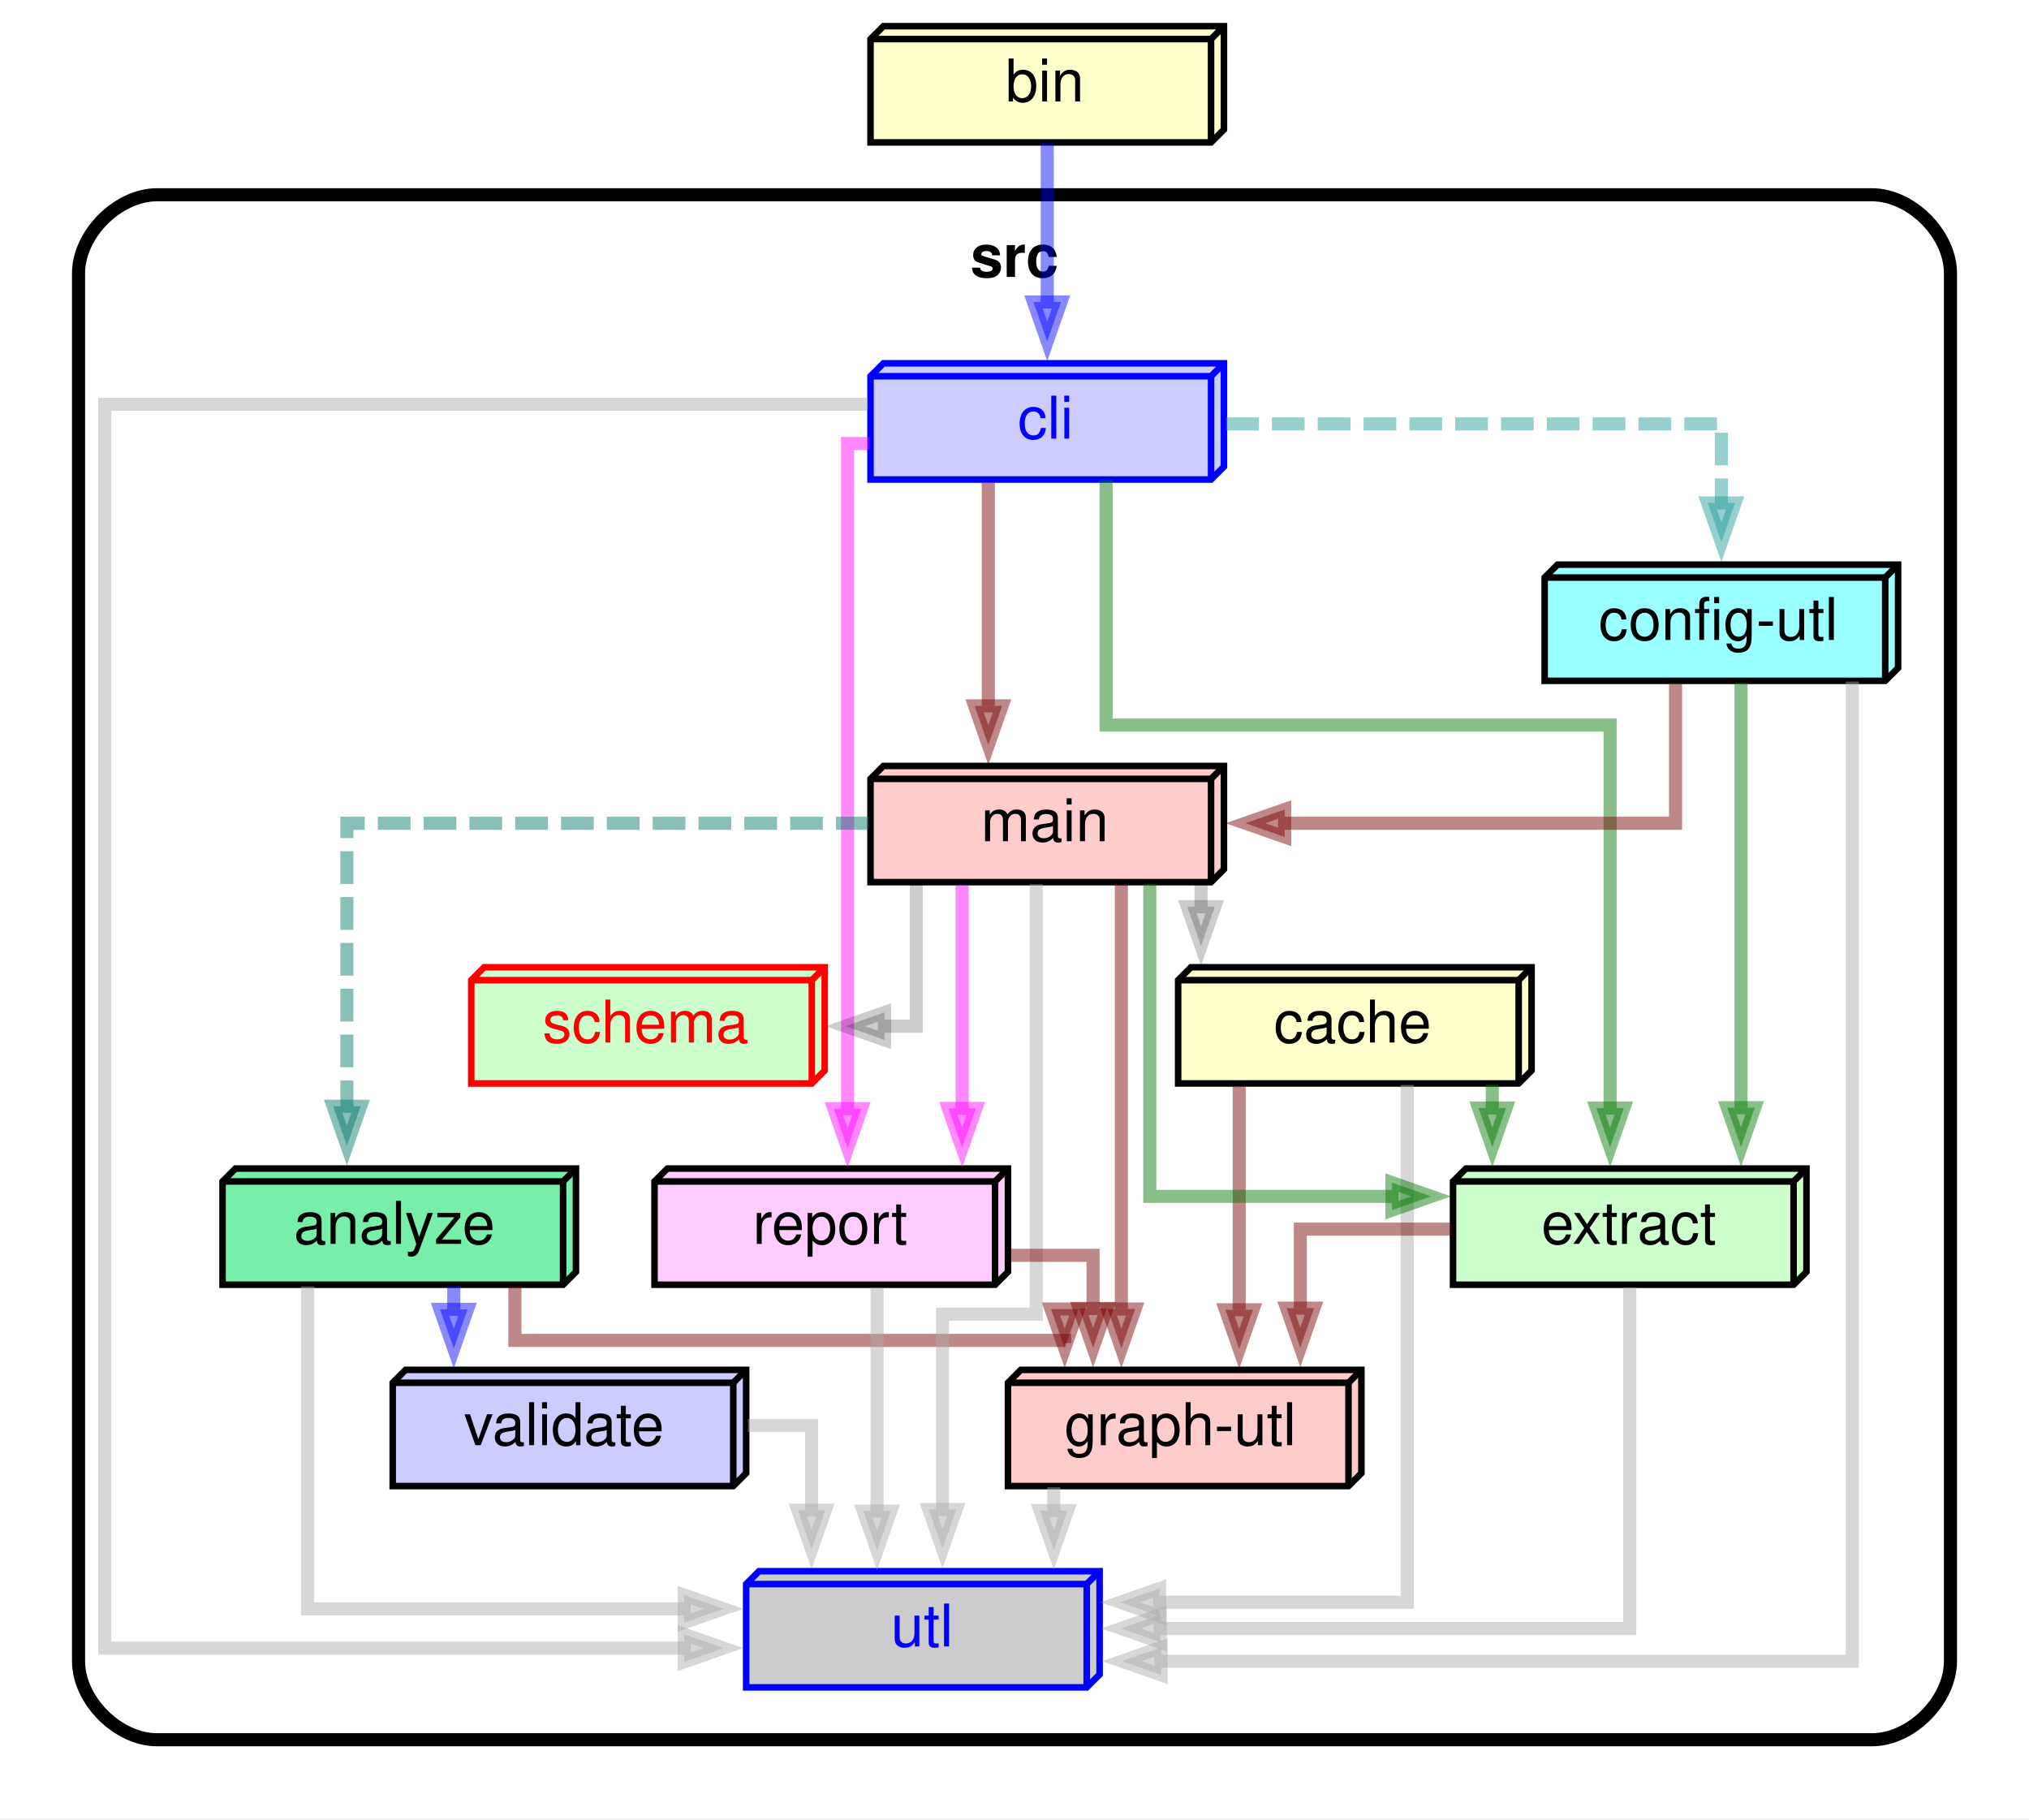
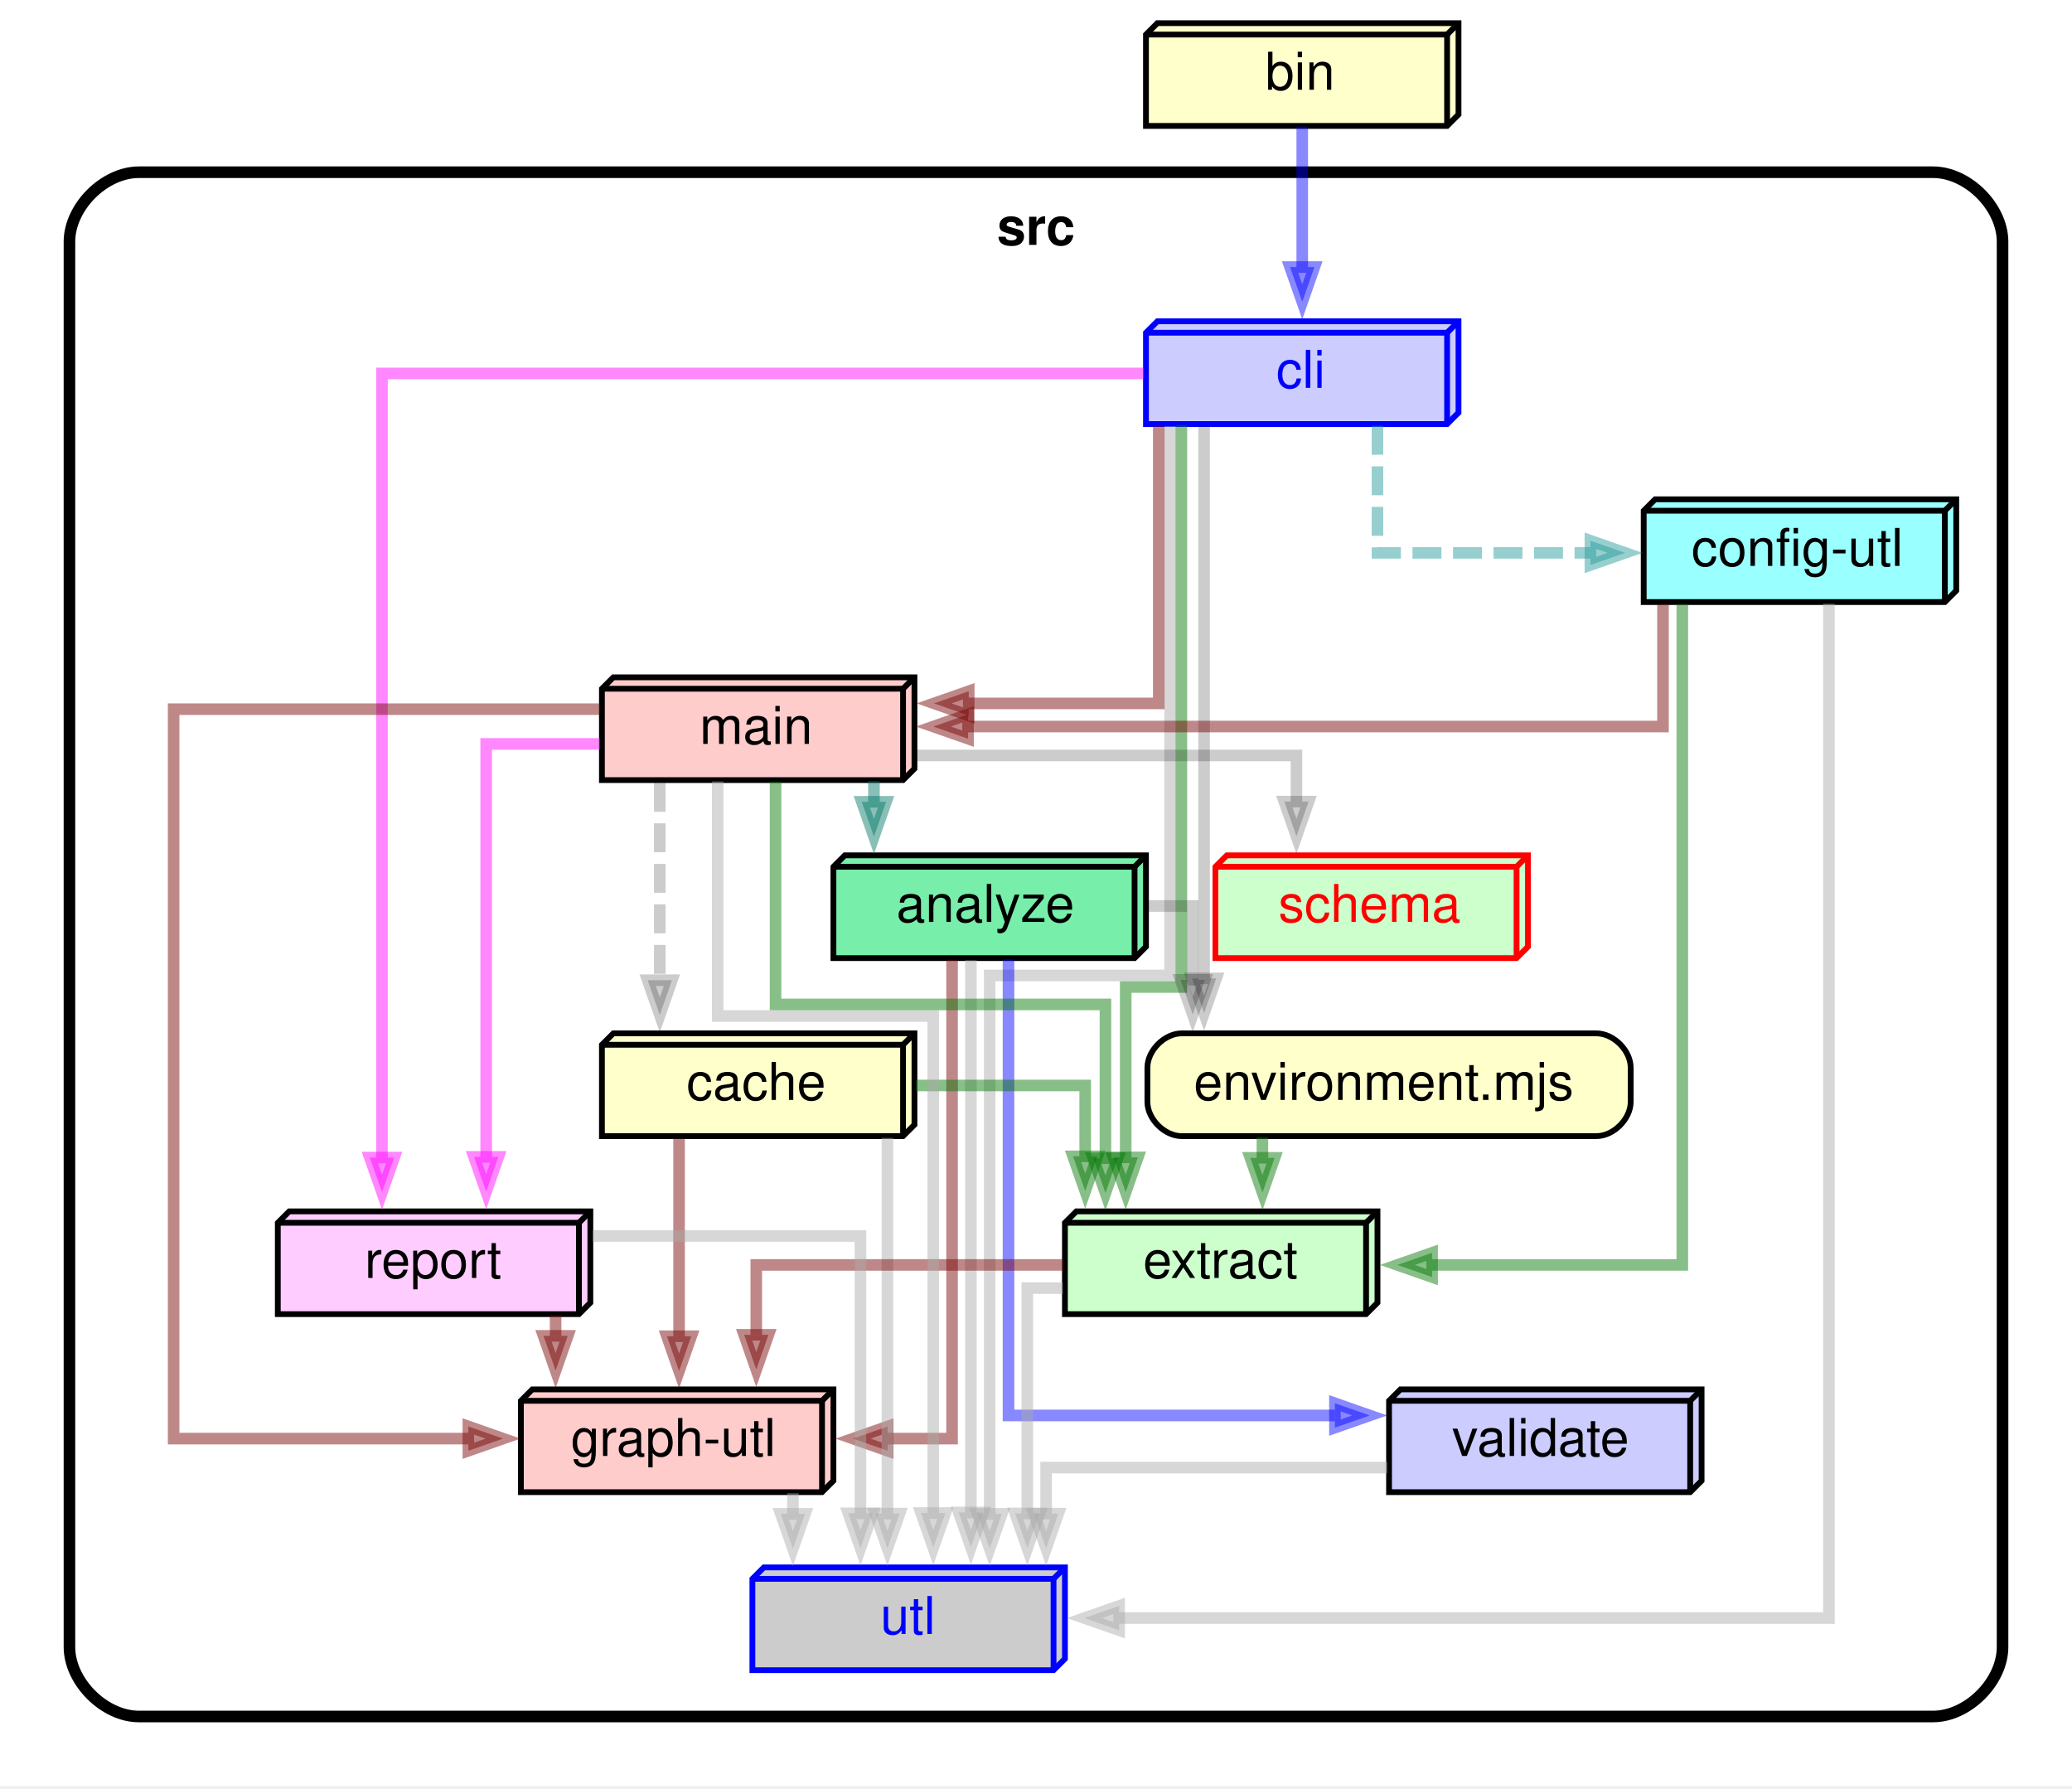
- <svg xmlns="http://www.w3.org/2000/svg" xmlns:xlink="http://www.w3.org/1999/xlink" width="310pt" height="278pt" viewBox="0.00 0.00 310.00 278.00">
-   <g id="graph0" class="graph" transform="scale(1 1) rotate(0) translate(4 273.75)">
-     <polygon fill="white" stroke="none" points="-4,4 -4,-273.75 306,-273.75 306,4 -4,4" />
+ <svg xmlns="http://www.w3.org/2000/svg" xmlns:xlink="http://www.w3.org/1999/xlink" width="358pt" height="309pt" viewBox="0.00 0.00 358.00 309.00">
+   <g id="graph0" class="graph" transform="scale(1 1) rotate(0) translate(4 304.5)">
+     <polygon fill="white" stroke="none" points="-4,4 -4,-304.5 354,-304.5 354,4 -4,4" />
    <g id="clust1" class="cluster">
-       <path fill="#ffffff" stroke="black" stroke-width="2" d="M20,-8C20,-8 282,-8 282,-8 288,-8 294,-14 294,-20 294,-20 294,-232 294,-232 294,-238 288,-244 282,-244 282,-244 20,-244 20,-244 14,-244 8,-238 8,-232 8,-232 8,-20 8,-20 8,-14 14,-8 20,-8" />
-       <text xml:space="preserve" text-anchor="middle" x="151" y="-231.45" font-family="Helvetica,sans-Serif" font-weight="bold" font-size="9.00">src</text>
+       <path fill="#ffffff" stroke="black" stroke-width="2" d="M20,-8C20,-8 330,-8 330,-8 336,-8 342,-14 342,-20 342,-20 342,-262.75 342,-262.75 342,-268.75 336,-274.75 330,-274.75 330,-274.75 20,-274.75 20,-274.75 14,-274.75 8,-268.75 8,-262.75 8,-262.75 8,-20 8,-20 8,-14 14,-8 20,-8" />
+       <text xml:space="preserve" text-anchor="middle" x="175" y="-262.2" font-family="Helvetica,sans-Serif" font-weight="bold" font-size="9.00">src</text>
    </g>
    <g id="node1" class="node">
      <g id="a_node1">
        <a xlink:href="https://github.com/sverweij/dependency-cruiser/blob/main/bin/" xlink:title="bin">
-           <polygon fill="#ffffcc" stroke="black" points="183,-269.75 130.97,-269.75 129,-267.78 129,-252 181.03,-252 183,-253.97 183,-269.75" />
-           <polyline fill="none" stroke="black" points="181.03,-267.78 129,-267.78" />
-           <polyline fill="none" stroke="black" points="181.03,-267.78 181.03,-252" />
-           <polyline fill="none" stroke="black" points="181.03,-267.78 183,-269.75" />
-           <text xml:space="preserve" text-anchor="start" x="149.62" y="-258.25" font-family="Helvetica,sans-Serif" font-size="9.00">bin</text>
+           <polygon fill="#ffffcc" stroke="black" points="248,-300.5 195.97,-300.5 194,-298.53 194,-282.75 246.03,-282.75 248,-284.72 248,-300.5" />
+           <polyline fill="none" stroke="black" points="246.03,-298.53 194,-298.53" />
+           <polyline fill="none" stroke="black" points="246.03,-298.53 246.03,-282.75" />
+           <polyline fill="none" stroke="black" points="246.03,-298.53 248,-300.5" />
+           <text xml:space="preserve" text-anchor="start" x="214.62" y="-289" font-family="Helvetica,sans-Serif" font-size="9.00">bin</text>
        </a>
      </g>
    </g>
    <g id="node2" class="node">
      <g id="a_node2">
        <a xlink:href="https://github.com/sverweij/dependency-cruiser/blob/main/src/cli" xlink:title="not-reachable-from-folder-index">
-           <polygon fill="#ccccff" stroke="blue" points="183,-218.25 130.97,-218.25 129,-216.28 129,-200.5 181.03,-200.5 183,-202.47 183,-218.25" />
-           <polyline fill="none" stroke="blue" points="181.03,-216.28 129,-216.28" />
-           <polyline fill="none" stroke="blue" points="181.03,-216.28 181.03,-200.5" />
-           <polyline fill="none" stroke="blue" points="181.03,-216.28 183,-218.25" />
-           <text xml:space="preserve" text-anchor="start" x="151.5" y="-206.75" font-family="Helvetica,sans-Serif" font-size="9.00" fill="blue">cli</text>
+           <polygon fill="#ccccff" stroke="blue" points="248,-249 195.97,-249 194,-247.03 194,-231.25 246.03,-231.25 248,-233.22 248,-249" />
+           <polyline fill="none" stroke="blue" points="246.03,-247.03 194,-247.03" />
+           <polyline fill="none" stroke="blue" points="246.03,-247.03 246.03,-231.25" />
+           <polyline fill="none" stroke="blue" points="246.03,-247.03 248,-249" />
+           <text xml:space="preserve" text-anchor="start" x="216.5" y="-237.5" font-family="Helvetica,sans-Serif" font-size="9.00" fill="blue">cli</text>
        </a>
      </g>
    </g>
    <g id="edge1" class="edge">
-       <path fill="none" stroke="#0000ff" stroke-width="2" stroke-opacity="0.467" d="M156,-251.9C156,-251.9 156,-227.62 156,-227.62" />
-       <polygon fill="#0000ff" fill-opacity="0.467" stroke="#0000ff" stroke-width="2" stroke-opacity="0.467" points="158.1,-227.62 156,-221.62 153.9,-227.62 158.1,-227.62" />
-     </g>
-     <g id="node5" class="node">
-       <g id="a_node5">
+       <path fill="none" stroke="#0000ff" stroke-width="2" stroke-opacity="0.467" d="M221,-282.65C221,-282.65 221,-258.37 221,-258.37" />
+       <polygon fill="#0000ff" fill-opacity="0.467" stroke="#0000ff" stroke-width="2" stroke-opacity="0.467" points="223.1,-258.37 221,-252.37 218.9,-258.37 223.1,-258.37" />
+     </g>
+     <g id="node4" class="node">
+       <g id="a_node4">
+         <a xlink:href="https://github.com/sverweij/dependency-cruiser/blob/main/src/environment.mjs" xlink:title="environment.mjs">
+           <path fill="#ffffcc" stroke="black" d="M271.83,-126C271.83,-126 200.17,-126 200.17,-126 197.21,-126 194.25,-123.04 194.25,-120.08 194.25,-120.08 194.25,-114.17 194.25,-114.17 194.25,-111.21 197.21,-108.25 200.17,-108.25 200.17,-108.25 271.83,-108.25 271.83,-108.25 274.79,-108.25 277.75,-111.21 277.75,-114.17 277.75,-114.17 277.75,-120.08 277.75,-120.08 277.75,-123.04 274.79,-126 271.83,-126" />
+           <text xml:space="preserve" text-anchor="start" x="202.25" y="-114.5" font-family="Helvetica,sans-Serif" font-size="9.00">environment.mjs</text>
+         </a>
+       </g>
+     </g>
+     <g id="edge12" class="edge">
+       <path fill="none" stroke="#000000" stroke-width="2" stroke-opacity="0.2" d="M204.04,-230.88C204.04,-230.88 204.04,-135.5 204.04,-135.5" />
+       <polygon fill="#000000" fill-opacity="0.2" stroke="#000000" stroke-width="2" stroke-opacity="0.2" points="206.14,-135.5 204.04,-129.5 201.94,-135.5 206.14,-135.5" />
+     </g>
+     <g id="node6" class="node">
+       <g id="a_node6">
        <a xlink:href="https://github.com/sverweij/dependency-cruiser/blob/main/src/utl" xlink:title="utl-module-not-shared-enough">
-           <polygon fill="#cccccc" stroke="blue" points="164,-33.75 111.97,-33.75 110,-31.78 110,-16 162.03,-16 164,-17.97 164,-33.75" />
-           <polyline fill="none" stroke="blue" points="162.03,-31.78 110,-31.78" />
-           <polyline fill="none" stroke="blue" points="162.03,-31.78 162.03,-16" />
-           <polyline fill="none" stroke="blue" points="162.03,-31.78 164,-33.75" />
-           <text xml:space="preserve" text-anchor="start" x="132.12" y="-22.25" font-family="Helvetica,sans-Serif" font-size="9.00" fill="blue">utl</text>
-         </a>
-       </g>
-     </g>
-     <g id="edge10" class="edge">
-       <path fill="none" stroke="#aaaaaa" stroke-width="2" stroke-opacity="0.467" d="M128.58,-212C86.8,-212 12,-212 12,-212 12,-212 12,-22 12,-22 12,-22 100.54,-22 100.54,-22" />
-       <polygon fill="#aaaaaa" fill-opacity="0.467" stroke="#aaaaaa" stroke-width="2" stroke-opacity="0.467" points="100.54,-24.1 106.54,-22 100.54,-19.9 100.54,-24.1" />
-     </g>
-     <g id="node8" class="node">
-       <g id="a_node8">
-         <a xlink:href="https://github.com/sverweij/dependency-cruiser/blob/main/src/extract" xlink:title="extract">
-           <polygon fill="#ccffcc" stroke="black" points="272,-95.25 219.97,-95.25 218,-93.28 218,-77.5 270.03,-77.5 272,-79.47 272,-95.25" />
-           <polyline fill="none" stroke="black" points="270.03,-93.28 218,-93.28" />
-           <polyline fill="none" stroke="black" points="270.03,-93.28 270.03,-77.5" />
-           <polyline fill="none" stroke="black" points="270.03,-93.28 272,-95.25" />
-           <text xml:space="preserve" text-anchor="start" x="231.5" y="-83.75" font-family="Helvetica,sans-Serif" font-size="9.00">extract</text>
+           <polygon fill="#cccccc" stroke="blue" points="180,-33.75 127.97,-33.75 126,-31.78 126,-16 178.03,-16 180,-17.97 180,-33.75" />
+           <polyline fill="none" stroke="blue" points="178.03,-31.78 126,-31.78" />
+           <polyline fill="none" stroke="blue" points="178.03,-31.78 178.03,-16" />
+           <polyline fill="none" stroke="blue" points="178.03,-31.78 180,-33.75" />
+           <text xml:space="preserve" text-anchor="start" x="148.12" y="-22.25" font-family="Helvetica,sans-Serif" font-size="9.00" fill="blue">utl</text>
        </a>
      </g>
    </g>
    <g id="edge11" class="edge">
-       <path fill="none" stroke="#007700" stroke-width="2" stroke-opacity="0.467" d="M165,-200.43C165,-186.96 165,-163 165,-163 165,-163 242,-163 242,-163 242,-163 242,-104.49 242,-104.49" />
-       <polygon fill="#007700" fill-opacity="0.467" stroke="#007700" stroke-width="2" stroke-opacity="0.467" points="244.1,-104.49 242,-98.49 239.9,-104.49 244.1,-104.49" />
+       <path fill="none" stroke="#aaaaaa" stroke-width="2" stroke-opacity="0.467" d="M198.17,-230.88C198.17,-205.4 198.17,-136 198.17,-136 198.17,-136 167,-136 167,-136 167,-136 167,-43 167,-43" />
+       <polygon fill="#aaaaaa" fill-opacity="0.467" stroke="#aaaaaa" stroke-width="2" stroke-opacity="0.467" points="169.1,-43 167,-37 164.9,-43 169.1,-43" />
    </g>
    <g id="node9" class="node">
      <g id="a_node9">
-         <a xlink:href="https://github.com/sverweij/dependency-cruiser/blob/main/src/config-utl" xlink:title="config-utl">
-           <polygon fill="#99ffff" stroke="black" points="286,-187.5 233.97,-187.5 232,-185.53 232,-169.75 284.03,-169.75 286,-171.72 286,-187.5" />
-           <polyline fill="none" stroke="black" points="284.03,-185.53 232,-185.53" />
-           <polyline fill="none" stroke="black" points="284.03,-185.53 284.03,-169.75" />
-           <polyline fill="none" stroke="black" points="284.03,-185.53 286,-187.5" />
-           <text xml:space="preserve" text-anchor="start" x="240.25" y="-176" font-family="Helvetica,sans-Serif" font-size="9.00">config-utl</text>
-         </a>
-       </g>
-     </g>
-     <g id="edge8" class="edge">
-       <path fill="none" stroke="#229999" stroke-width="2" stroke-dasharray="5,2" stroke-opacity="0.467" d="M183.33,-209C213.85,-209 259,-209 259,-209 259,-209 259,-196.93 259,-196.93" />
-       <polygon fill="#229999" fill-opacity="0.467" stroke="#229999" stroke-width="2" stroke-opacity="0.467" points="261.1,-196.93 259,-190.93 256.9,-196.93 261.1,-196.93" />
+         <a xlink:href="https://github.com/sverweij/dependency-cruiser/blob/main/src/extract" xlink:title="extract">
+           <polygon fill="#ccffcc" stroke="black" points="234,-95.25 181.97,-95.25 180,-93.28 180,-77.5 232.03,-77.5 234,-79.47 234,-95.25" />
+           <polyline fill="none" stroke="black" points="232.03,-93.28 180,-93.28" />
+           <polyline fill="none" stroke="black" points="232.03,-93.28 232.03,-77.5" />
+           <polyline fill="none" stroke="black" points="232.03,-93.28 234,-95.25" />
+           <text xml:space="preserve" text-anchor="start" x="193.5" y="-83.75" font-family="Helvetica,sans-Serif" font-size="9.00">extract</text>
+         </a>
+       </g>
+     </g>
+     <g id="edge13" class="edge">
+       <path fill="none" stroke="#007700" stroke-width="2" stroke-opacity="0.467" d="M200.12,-231.08C200.12,-205.41 200.12,-134 200.12,-134 200.12,-134 190.5,-134 190.5,-134 190.5,-134 190.5,-104.58 190.5,-104.58" />
+       <polygon fill="#007700" fill-opacity="0.467" stroke="#007700" stroke-width="2" stroke-opacity="0.467" points="192.6,-104.58 190.5,-98.58 188.4,-104.58 192.6,-104.58" />
    </g>
    <g id="node10" class="node">
      <g id="a_node10">
-         <a xlink:href="https://github.com/sverweij/dependency-cruiser/blob/main/src/main" xlink:title="main">
-           <polygon fill="#ffcccc" stroke="black" points="183,-156.75 130.97,-156.75 129,-154.78 129,-139 181.03,-139 183,-140.97 183,-156.75" />
-           <polyline fill="none" stroke="black" points="181.03,-154.78 129,-154.78" />
-           <polyline fill="none" stroke="black" points="181.03,-154.78 181.03,-139" />
-           <polyline fill="none" stroke="black" points="181.03,-154.78 183,-156.75" />
-           <text xml:space="preserve" text-anchor="start" x="145.88" y="-145.25" font-family="Helvetica,sans-Serif" font-size="9.00">main</text>
+         <a xlink:href="https://github.com/sverweij/dependency-cruiser/blob/main/src/config-utl" xlink:title="config-utl">
+           <polygon fill="#99ffff" stroke="black" points="334,-218.25 281.97,-218.25 280,-216.28 280,-200.5 332.03,-200.5 334,-202.47 334,-218.25" />
+           <polyline fill="none" stroke="black" points="332.03,-216.28 280,-216.28" />
+           <polyline fill="none" stroke="black" points="332.03,-216.28 332.03,-200.5" />
+           <polyline fill="none" stroke="black" points="332.03,-216.28 334,-218.25" />
+           <text xml:space="preserve" text-anchor="start" x="288.25" y="-206.75" font-family="Helvetica,sans-Serif" font-size="9.00">config-utl</text>
        </a>
      </g>
    </g>
    <g id="edge9" class="edge">
-       <path fill="none" stroke="#770000" stroke-width="2" stroke-opacity="0.467" d="M147,-200.03C147,-200.03 147,-165.93 147,-165.93" />
-       <polygon fill="#770000" fill-opacity="0.467" stroke="#770000" stroke-width="2" stroke-opacity="0.467" points="149.1,-165.93 147,-159.93 144.9,-165.93 149.1,-165.93" />
+       <path fill="none" stroke="#229999" stroke-width="2" stroke-dasharray="5,2" stroke-opacity="0.467" d="M234,-230.95C234,-221.77 234,-209 234,-209 234,-209 270.79,-209 270.79,-209" />
+       <polygon fill="#229999" fill-opacity="0.467" stroke="#229999" stroke-width="2" stroke-opacity="0.467" points="270.79,-211.1 276.79,-209 270.79,-206.9 270.79,-211.1" />
    </g>
    <g id="node11" class="node">
      <g id="a_node11">
+         <a xlink:href="https://github.com/sverweij/dependency-cruiser/blob/main/src/main" xlink:title="main">
+           <polygon fill="#ffcccc" stroke="black" points="154,-187.5 101.97,-187.5 100,-185.53 100,-169.75 152.03,-169.75 154,-171.72 154,-187.5" />
+           <polyline fill="none" stroke="black" points="152.03,-185.53 100,-185.53" />
+           <polyline fill="none" stroke="black" points="152.03,-185.53 152.03,-169.75" />
+           <polyline fill="none" stroke="black" points="152.03,-185.53 154,-187.5" />
+           <text xml:space="preserve" text-anchor="start" x="116.88" y="-176" font-family="Helvetica,sans-Serif" font-size="9.00">main</text>
+         </a>
+       </g>
+     </g>
+     <g id="edge10" class="edge">
+       <path fill="none" stroke="#770000" stroke-width="2" stroke-opacity="0.467" d="M196.21,-230.95C196.21,-214.8 196.21,-183 196.21,-183 196.21,-183 163.38,-183 163.38,-183" />
+       <polygon fill="#770000" fill-opacity="0.467" stroke="#770000" stroke-width="2" stroke-opacity="0.467" points="163.38,-180.9 157.38,-183 163.38,-185.1 163.38,-180.9" />
+     </g>
+     <g id="node12" class="node">
+       <g id="a_node12">
        <a xlink:href="https://github.com/sverweij/dependency-cruiser/blob/main/src/report" xlink:title="report">
-           <polygon fill="#ffccff" stroke="black" points="150,-95.25 97.97,-95.25 96,-93.28 96,-77.5 148.03,-77.5 150,-79.47 150,-95.25" />
-           <polyline fill="none" stroke="black" points="148.03,-93.28 96,-93.28" />
-           <polyline fill="none" stroke="black" points="148.03,-93.28 148.03,-77.5" />
-           <polyline fill="none" stroke="black" points="148.03,-93.28 150,-95.25" />
-           <text xml:space="preserve" text-anchor="start" x="111" y="-83.75" font-family="Helvetica,sans-Serif" font-size="9.00">report</text>
-         </a>
-       </g>
-     </g>
-     <g id="edge12" class="edge">
-       <path fill="none" stroke="#ff00ff" stroke-width="2" stroke-opacity="0.467" d="M128.76,-206C126.76,-206 125.5,-206 125.5,-206 125.5,-206 125.5,-104.39 125.5,-104.39" />
-       <polygon fill="#ff00ff" fill-opacity="0.467" stroke="#ff00ff" stroke-width="2" stroke-opacity="0.467" points="127.6,-104.39 125.5,-98.39 123.4,-104.39 127.6,-104.39" />
+           <polygon fill="#ffccff" stroke="black" points="98,-95.25 45.97,-95.25 44,-93.28 44,-77.5 96.03,-77.5 98,-79.47 98,-95.25" />
+           <polyline fill="none" stroke="black" points="96.03,-93.28 44,-93.28" />
+           <polyline fill="none" stroke="black" points="96.03,-93.28 96.03,-77.5" />
+           <polyline fill="none" stroke="black" points="96.03,-93.28 98,-95.25" />
+           <text xml:space="preserve" text-anchor="start" x="59" y="-83.75" font-family="Helvetica,sans-Serif" font-size="9.00">report</text>
+         </a>
+       </g>
+     </g>
+     <g id="edge14" class="edge">
+       <path fill="none" stroke="#ff00ff" stroke-width="2" stroke-opacity="0.467" d="M193.67,-240C148.21,-240 62,-240 62,-240 62,-240 62,-104.55 62,-104.55" />
+       <polygon fill="#ff00ff" fill-opacity="0.467" stroke="#ff00ff" stroke-width="2" stroke-opacity="0.467" points="64.1,-104.55 62,-98.55 59.9,-104.55 64.1,-104.55" />
    </g>
    <g id="node3" class="node">
      <g id="a_node3">
        <a xlink:href="https://github.com/sverweij/dependency-cruiser/blob/main/src/analyze" xlink:title="analyze">
-           <polygon fill="#77eeaa" stroke="black" points="84,-95.25 31.97,-95.25 30,-93.28 30,-77.5 82.03,-77.5 84,-79.47 84,-95.25" />
-           <polyline fill="none" stroke="black" points="82.03,-93.28 30,-93.28" />
-           <polyline fill="none" stroke="black" points="82.03,-93.28 82.03,-77.5" />
-           <polyline fill="none" stroke="black" points="82.03,-93.28 84,-95.25" />
-           <text xml:space="preserve" text-anchor="start" x="40.88" y="-83.75" font-family="Helvetica,sans-Serif" font-size="9.00">analyze</text>
-         </a>
-       </g>
-     </g>
-     <g id="node4" class="node">
-       <g id="a_node4">
+           <polygon fill="#77eeaa" stroke="black" points="194,-156.75 141.97,-156.75 140,-154.78 140,-139 192.03,-139 194,-140.97 194,-156.75" />
+           <polyline fill="none" stroke="black" points="192.03,-154.78 140,-154.78" />
+           <polyline fill="none" stroke="black" points="192.03,-154.78 192.03,-139" />
+           <polyline fill="none" stroke="black" points="192.03,-154.78 194,-156.75" />
+           <text xml:space="preserve" text-anchor="start" x="150.88" y="-145.25" font-family="Helvetica,sans-Serif" font-size="9.00">analyze</text>
+         </a>
+       </g>
+     </g>
+     <g id="edge2" class="edge">
+       <path fill="none" stroke="#000000" stroke-width="2" stroke-opacity="0.2" d="M194.3,-148C198.83,-148 202.08,-148 202.08,-148 202.08,-148 202.08,-135.25 202.08,-135.25" />
+       <polygon fill="#000000" fill-opacity="0.2" stroke="#000000" stroke-width="2" stroke-opacity="0.2" points="204.18,-135.25 202.08,-129.25 199.98,-135.25 204.18,-135.25" />
+     </g>
+     <g id="node5" class="node">
+       <g id="a_node5">
        <a xlink:href="https://github.com/sverweij/dependency-cruiser/blob/main/src/graph-utl" xlink:title="graph-utl">
-           <polygon fill="#ffcccc" stroke="black" points="204,-64.5 151.97,-64.5 150,-62.53 150,-46.75 202.03,-46.75 204,-48.72 204,-64.5" />
-           <polyline fill="none" stroke="black" points="202.03,-62.53 150,-62.53" />
-           <polyline fill="none" stroke="black" points="202.03,-62.53 202.03,-46.75" />
-           <polyline fill="none" stroke="black" points="202.03,-62.53 204,-64.5" />
-           <text xml:space="preserve" text-anchor="start" x="158.62" y="-53" font-family="Helvetica,sans-Serif" font-size="9.00">graph-utl</text>
-         </a>
-       </g>
-     </g>
-     <g id="edge2" class="edge">
-       <path fill="none" stroke="#770000" stroke-width="2" stroke-opacity="0.467" d="M74.67,-77.28C74.67,-73.08 74.67,-69 74.67,-69 74.67,-69 158.67,-69 158.67,-69 158.67,-69 158.67,-68.58 158.67,-68.58" />
-       <polygon fill="#770000" fill-opacity="0.467" stroke="#770000" stroke-width="2" stroke-opacity="0.467" points="160.77,-73.8 158.67,-67.8 156.57,-73.8 160.77,-73.8" />
+           <polygon fill="#ffcccc" stroke="black" points="140,-64.5 87.97,-64.5 86,-62.53 86,-46.75 138.03,-46.75 140,-48.72 140,-64.5" />
+           <polyline fill="none" stroke="black" points="138.03,-62.53 86,-62.53" />
+           <polyline fill="none" stroke="black" points="138.03,-62.53 138.03,-46.75" />
+           <polyline fill="none" stroke="black" points="138.03,-62.53 140,-64.5" />
+           <text xml:space="preserve" text-anchor="start" x="94.62" y="-53" font-family="Helvetica,sans-Serif" font-size="9.00">graph-utl</text>
+         </a>
+       </g>
    </g>
    <g id="edge3" class="edge">
-       <path fill="none" stroke="#aaaaaa" stroke-width="2" stroke-opacity="0.467" d="M43,-77.25C43,-60.84 43,-28 43,-28 43,-28 100.53,-28 100.53,-28" />
-       <polygon fill="#aaaaaa" fill-opacity="0.467" stroke="#aaaaaa" stroke-width="2" stroke-opacity="0.467" points="100.53,-30.1 106.53,-28 100.53,-25.9 100.53,-30.1" />
-     </g>
-     <g id="node6" class="node">
-       <g id="a_node6">
-         <a xlink:href="https://github.com/sverweij/dependency-cruiser/blob/main/src/validate" xlink:title="validate">
-           <polygon fill="#ccccff" stroke="black" points="110,-64.5 57.97,-64.5 56,-62.53 56,-46.75 108.03,-46.75 110,-48.72 110,-64.5" />
-           <polyline fill="none" stroke="black" points="108.03,-62.53 56,-62.53" />
-           <polyline fill="none" stroke="black" points="108.03,-62.53 108.03,-46.75" />
-           <polyline fill="none" stroke="black" points="108.03,-62.53 110,-64.5" />
-           <text xml:space="preserve" text-anchor="start" x="66.88" y="-53" font-family="Helvetica,sans-Serif" font-size="9.00">validate</text>
-         </a>
-       </g>
+       <path fill="none" stroke="#770000" stroke-width="2" stroke-opacity="0.467" d="M160.5,-138.73C160.5,-115.49 160.5,-56 160.5,-56 160.5,-56 149.38,-56 149.38,-56" />
+       <polygon fill="#770000" fill-opacity="0.467" stroke="#770000" stroke-width="2" stroke-opacity="0.467" points="149.38,-53.9 143.38,-56 149.38,-58.1 149.38,-53.9" />
    </g>
    <g id="edge4" class="edge">
-       <path fill="none" stroke="#0000ff" stroke-width="2" stroke-opacity="0.467" d="M65.33,-77.32C65.33,-77.32 65.33,-73.75 65.33,-73.75" />
-       <polygon fill="#0000ff" fill-opacity="0.467" stroke="#0000ff" stroke-width="2" stroke-opacity="0.467" points="67.43,-73.75 65.33,-67.75 63.23,-73.75 67.43,-73.75" />
-     </g>
-     <g id="edge18" class="edge">
-       <path fill="none" stroke="#aaaaaa" stroke-width="2" stroke-opacity="0.467" d="M157,-46.57C157,-46.57 157,-43 157,-43" />
-       <polygon fill="#aaaaaa" fill-opacity="0.467" stroke="#aaaaaa" stroke-width="2" stroke-opacity="0.467" points="159.1,-43 157,-37 154.9,-43 159.1,-43" />
-     </g>
-     <g id="edge28" class="edge">
-       <path fill="none" stroke="#aaaaaa" stroke-width="2" stroke-opacity="0.467" d="M110.28,-56C115.82,-56 120,-56 120,-56 120,-56 120,-43.07 120,-43.07" />
-       <polygon fill="#aaaaaa" fill-opacity="0.467" stroke="#aaaaaa" stroke-width="2" stroke-opacity="0.467" points="122.1,-43.07 120,-37.07 117.9,-43.07 122.1,-43.07" />
+       <path fill="none" stroke="#aaaaaa" stroke-width="2" stroke-opacity="0.467" d="M163.75,-138.63C163.75,-138.63 163.75,-43.25 163.75,-43.25" />
+       <polygon fill="#aaaaaa" fill-opacity="0.467" stroke="#aaaaaa" stroke-width="2" stroke-opacity="0.467" points="165.85,-43.25 163.75,-37.25 161.65,-43.25 165.85,-43.25" />
    </g>
    <g id="node7" class="node">
      <g id="a_node7">
+         <a xlink:href="https://github.com/sverweij/dependency-cruiser/blob/main/src/validate" xlink:title="validate">
+           <polygon fill="#ccccff" stroke="black" points="290,-64.5 237.97,-64.5 236,-62.53 236,-46.75 288.03,-46.75 290,-48.72 290,-64.5" />
+           <polyline fill="none" stroke="black" points="288.03,-62.53 236,-62.53" />
+           <polyline fill="none" stroke="black" points="288.03,-62.53 288.03,-46.75" />
+           <polyline fill="none" stroke="black" points="288.03,-62.53 290,-64.5" />
+           <text xml:space="preserve" text-anchor="start" x="246.88" y="-53" font-family="Helvetica,sans-Serif" font-size="9.00">validate</text>
+         </a>
+       </g>
+     </g>
+     <g id="edge5" class="edge">
+       <path fill="none" stroke="#0000ff" stroke-width="2" stroke-opacity="0.467" d="M170.25,-138.8C170.25,-116.35 170.25,-60 170.25,-60 170.25,-60 226.65,-60 226.65,-60" />
+       <polygon fill="#0000ff" fill-opacity="0.467" stroke="#0000ff" stroke-width="2" stroke-opacity="0.467" points="226.65,-62.1 232.65,-60 226.65,-57.9 226.65,-62.1" />
+     </g>
+     <g id="edge18" class="edge">
+       <path fill="none" stroke="#007700" stroke-width="2" stroke-opacity="0.467" d="M214.12,-108.07C214.12,-108.07 214.12,-104.5 214.12,-104.5" />
+       <polygon fill="#007700" fill-opacity="0.467" stroke="#007700" stroke-width="2" stroke-opacity="0.467" points="216.23,-104.5 214.13,-98.5 212.03,-104.5 216.23,-104.5" />
+     </g>
+     <g id="edge21" class="edge">
+       <path fill="none" stroke="#aaaaaa" stroke-width="2" stroke-opacity="0.467" d="M133,-46.57C133,-46.57 133,-43 133,-43" />
+       <polygon fill="#aaaaaa" fill-opacity="0.467" stroke="#aaaaaa" stroke-width="2" stroke-opacity="0.467" points="135.1,-43 133,-37 130.9,-43 135.1,-43" />
+     </g>
+     <g id="edge31" class="edge">
+       <path fill="none" stroke="#aaaaaa" stroke-width="2" stroke-opacity="0.467" d="M235.71,-51C210.44,-51 176.75,-51 176.75,-51 176.75,-51 176.75,-43.04 176.75,-43.04" />
+       <polygon fill="#aaaaaa" fill-opacity="0.467" stroke="#aaaaaa" stroke-width="2" stroke-opacity="0.467" points="178.85,-43.04 176.75,-37.04 174.65,-43.04 178.85,-43.04" />
+     </g>
+     <g id="node8" class="node">
+       <g id="a_node8">
        <a xlink:href="https://github.com/sverweij/dependency-cruiser/blob/main/src/cache" xlink:title="cache">
-           <polygon fill="#ffffcc" stroke="black" points="230,-126 177.97,-126 176,-124.03 176,-108.25 228.03,-108.25 230,-110.22 230,-126" />
-           <polyline fill="none" stroke="black" points="228.03,-124.03 176,-124.03" />
-           <polyline fill="none" stroke="black" points="228.03,-124.03 228.03,-108.25" />
-           <polyline fill="none" stroke="black" points="228.03,-124.03 230,-126" />
-           <text xml:space="preserve" text-anchor="start" x="190.62" y="-114.5" font-family="Helvetica,sans-Serif" font-size="9.00">cache</text>
-         </a>
-       </g>
+           <polygon fill="#ffffcc" stroke="black" points="154,-126 101.97,-126 100,-124.03 100,-108.25 152.03,-108.25 154,-110.22 154,-126" />
+           <polyline fill="none" stroke="black" points="152.03,-124.03 100,-124.03" />
+           <polyline fill="none" stroke="black" points="152.03,-124.03 152.03,-108.25" />
+           <polyline fill="none" stroke="black" points="152.03,-124.03 154,-126" />
+           <text xml:space="preserve" text-anchor="start" x="114.62" y="-114.5" font-family="Helvetica,sans-Serif" font-size="9.00">cache</text>
+         </a>
+       </g>
+     </g>
+     <g id="edge8" class="edge">
+       <path fill="none" stroke="#770000" stroke-width="2" stroke-opacity="0.467" d="M113.33,-107.78C113.33,-107.78 113.33,-73.68 113.33,-73.68" />
+       <polygon fill="#770000" fill-opacity="0.467" stroke="#770000" stroke-width="2" stroke-opacity="0.467" points="115.43,-73.68 113.33,-67.68 111.23,-73.68 115.43,-73.68" />
    </g>
    <g id="edge7" class="edge">
-       <path fill="none" stroke="#770000" stroke-width="2" stroke-opacity="0.467" d="M185.33,-107.78C185.33,-107.78 185.33,-73.68 185.33,-73.68" />
-       <polygon fill="#770000" fill-opacity="0.467" stroke="#770000" stroke-width="2" stroke-opacity="0.467" points="187.43,-73.68 185.33,-67.68 183.23,-73.68 187.43,-73.68" />
+       <path fill="none" stroke="#aaaaaa" stroke-width="2" stroke-opacity="0.467" d="M149.33,-107.94C149.33,-107.94 149.33,-43.05 149.33,-43.05" />
+       <polygon fill="#aaaaaa" fill-opacity="0.467" stroke="#aaaaaa" stroke-width="2" stroke-opacity="0.467" points="151.43,-43.05 149.33,-37.05 147.23,-43.05 151.43,-43.05" />
    </g>
    <g id="edge6" class="edge">
-       <path fill="none" stroke="#aaaaaa" stroke-width="2" stroke-opacity="0.467" d="M211,-108.03C211,-85.51 211,-29 211,-29 211,-29 173.16,-29 173.16,-29" />
-       <polygon fill="#aaaaaa" fill-opacity="0.467" stroke="#aaaaaa" stroke-width="2" stroke-opacity="0.467" points="173.16,-26.9 167.16,-29 173.16,-31.1 173.16,-26.9" />
-     </g>
-     <g id="edge5" class="edge">
-       <path fill="none" stroke="#007700" stroke-width="2" stroke-opacity="0.467" d="M224,-108.07C224,-108.07 224,-104.5 224,-104.5" />
-       <polygon fill="#007700" fill-opacity="0.467" stroke="#007700" stroke-width="2" stroke-opacity="0.467" points="226.1,-104.5 224,-98.5 221.9,-104.5 226.1,-104.5" />
+       <path fill="none" stroke="#007700" stroke-width="2" stroke-opacity="0.467" d="M154.26,-117C168.71,-117 183.5,-117 183.5,-117 183.5,-117 183.5,-104.76 183.5,-104.76" />
+       <polygon fill="#007700" fill-opacity="0.467" stroke="#007700" stroke-width="2" stroke-opacity="0.467" points="185.6,-104.76 183.5,-98.76 181.4,-104.76 185.6,-104.76" />
+     </g>
+     <g id="edge20" class="edge">
+       <path fill="none" stroke="#770000" stroke-width="2" stroke-opacity="0.467" d="M179.8,-86C156.5,-86 126.67,-86 126.67,-86 126.67,-86 126.67,-73.93 126.67,-73.93" />
+       <polygon fill="#770000" fill-opacity="0.467" stroke="#770000" stroke-width="2" stroke-opacity="0.467" points="128.77,-73.93 126.67,-67.93 124.57,-73.93 128.77,-73.93" />
+     </g>
+     <g id="edge19" class="edge">
+       <path fill="none" stroke="#aaaaaa" stroke-width="2" stroke-opacity="0.467" d="M179.64,-82C176,-82 173.5,-82 173.5,-82 173.5,-82 173.5,-43.08 173.5,-43.08" />
+       <polygon fill="#aaaaaa" fill-opacity="0.467" stroke="#aaaaaa" stroke-width="2" stroke-opacity="0.467" points="175.6,-43.08 173.5,-37.08 171.4,-43.08 175.6,-43.08" />
    </g>
    <g id="edge17" class="edge">
-       <path fill="none" stroke="#770000" stroke-width="2" stroke-opacity="0.467" d="M217.77,-86C205.91,-86 194.67,-86 194.67,-86 194.67,-86 194.67,-73.93 194.67,-73.93" />
-       <polygon fill="#770000" fill-opacity="0.467" stroke="#770000" stroke-width="2" stroke-opacity="0.467" points="196.77,-73.93 194.67,-67.93 192.57,-73.93 196.77,-73.93" />
+       <path fill="none" stroke="#aaaaaa" stroke-width="2" stroke-opacity="0.467" d="M312,-200.23C312,-163.03 312,-25 312,-25 312,-25 189.36,-25 189.36,-25" />
+       <polygon fill="#aaaaaa" fill-opacity="0.467" stroke="#aaaaaa" stroke-width="2" stroke-opacity="0.467" points="189.36,-22.9 183.36,-25 189.36,-27.1 189.36,-22.9" />
+     </g>
+     <g id="edge15" class="edge">
+       <path fill="none" stroke="#007700" stroke-width="2" stroke-opacity="0.467" d="M286.67,-200.1C286.67,-171.41 286.67,-86 286.67,-86 286.67,-86 243.44,-86 243.44,-86" />
+       <polygon fill="#007700" fill-opacity="0.467" stroke="#007700" stroke-width="2" stroke-opacity="0.467" points="243.44,-83.9 237.44,-86 243.44,-88.1 243.44,-83.9" />
    </g>
    <g id="edge16" class="edge">
-       <path fill="none" stroke="#aaaaaa" stroke-width="2" stroke-opacity="0.467" d="M245,-77.05C245,-59.88 245,-25 245,-25 245,-25 173.28,-25 173.28,-25" />
-       <polygon fill="#aaaaaa" fill-opacity="0.467" stroke="#aaaaaa" stroke-width="2" stroke-opacity="0.467" points="173.28,-22.9 167.28,-25 173.28,-27.1 173.28,-22.9" />
-     </g>
-     <g id="edge15" class="edge">
-       <path fill="none" stroke="#aaaaaa" stroke-width="2" stroke-opacity="0.467" d="M279,-169.64C279,-136.09 279,-20 279,-20 279,-20 173.41,-20 173.41,-20" />
-       <polygon fill="#aaaaaa" fill-opacity="0.467" stroke="#aaaaaa" stroke-width="2" stroke-opacity="0.467" points="173.41,-17.9 167.41,-20 173.41,-22.1 173.41,-17.9" />
-     </g>
-     <g id="edge13" class="edge">
-       <path fill="none" stroke="#007700" stroke-width="2" stroke-opacity="0.467" d="M262,-169.44C262,-169.44 262,-104.55 262,-104.55" />
-       <polygon fill="#007700" fill-opacity="0.467" stroke="#007700" stroke-width="2" stroke-opacity="0.467" points="264.1,-104.55 262,-98.55 259.9,-104.55 264.1,-104.55" />
-     </g>
-     <g id="edge14" class="edge">
-       <path fill="none" stroke="#770000" stroke-width="2" stroke-opacity="0.467" d="M252,-169.27C252,-160.26 252,-148 252,-148 252,-148 192.28,-148 192.28,-148" />
-       <polygon fill="#770000" fill-opacity="0.467" stroke="#770000" stroke-width="2" stroke-opacity="0.467" points="192.28,-145.9 186.28,-148 192.28,-150.1 192.28,-145.9" />
-     </g>
-     <g id="edge20" class="edge">
-       <path fill="none" stroke="#007766" stroke-width="2" stroke-dasharray="5,2" stroke-opacity="0.467" d="M128.72,-148C97.02,-148 49,-148 49,-148 49,-148 49,-104.76 49,-104.76" />
-       <polygon fill="#007766" fill-opacity="0.467" stroke="#007766" stroke-width="2" stroke-opacity="0.467" points="51.1,-104.76 49,-98.76 46.9,-104.76 51.1,-104.76" />
+       <path fill="none" stroke="#770000" stroke-width="2" stroke-opacity="0.467" d="M283.33,-200.1C283.33,-191.16 283.33,-179 283.33,-179 283.33,-179 163.26,-179 163.26,-179" />
+       <polygon fill="#770000" fill-opacity="0.467" stroke="#770000" stroke-width="2" stroke-opacity="0.467" points="163.26,-176.9 157.26,-179 163.26,-181.1 163.26,-176.9" />
    </g>
    <g id="edge24" class="edge">
-       <path fill="none" stroke="#770000" stroke-width="2" stroke-opacity="0.467" d="M167.33,-138.69C167.33,-138.69 167.33,-73.8 167.33,-73.8" />
-       <polygon fill="#770000" fill-opacity="0.467" stroke="#770000" stroke-width="2" stroke-opacity="0.467" points="169.43,-73.8 167.33,-67.8 165.23,-73.8 169.43,-73.8" />
+       <path fill="none" stroke="#007766" stroke-width="2" stroke-dasharray="5,2" stroke-opacity="0.467" d="M147,-169.57C147,-169.57 147,-166 147,-166" />
+       <polygon fill="#007766" fill-opacity="0.467" stroke="#007766" stroke-width="2" stroke-opacity="0.467" points="149.1,-166 147,-160 144.9,-166 149.1,-166" />
+     </g>
+     <g id="edge23" class="edge">
+       <path fill="none" stroke="#770000" stroke-width="2" stroke-opacity="0.467" d="M99.67,-182C69.76,-182 26,-182 26,-182 26,-182 26,-56 26,-56 26,-56 76.92,-56 76.92,-56" />
+       <polygon fill="#770000" fill-opacity="0.467" stroke="#770000" stroke-width="2" stroke-opacity="0.467" points="76.92,-58.1 82.92,-56 76.92,-53.9 76.92,-58.1" />
+     </g>
+     <g id="edge26" class="edge">
+       <path fill="none" stroke="#aaaaaa" stroke-width="2" stroke-opacity="0.467" d="M120,-169.52C120,-155.2 120,-129 120,-129 120,-129 157.25,-129 157.25,-129 157.25,-129 157.25,-43.14 157.25,-43.14" />
+       <polygon fill="#aaaaaa" fill-opacity="0.467" stroke="#aaaaaa" stroke-width="2" stroke-opacity="0.467" points="159.35,-43.14 157.25,-37.14 155.15,-43.14 159.35,-43.14" />
+     </g>
+     <g id="edge25" class="edge">
+       <path fill="none" stroke="#000000" stroke-width="2" stroke-dasharray="5,2" stroke-opacity="0.2" d="M110,-169.28C110,-169.28 110,-135.18 110,-135.18" />
+       <polygon fill="#000000" fill-opacity="0.2" stroke="#000000" stroke-width="2" stroke-opacity="0.2" points="112.1,-135.18 110,-129.18 107.9,-135.18 112.1,-135.18" />
    </g>
    <g id="edge22" class="edge">
-       <path fill="none" stroke="#aaaaaa" stroke-width="2" stroke-opacity="0.467" d="M154.33,-138.69C154.33,-118.7 154.33,-73 154.33,-73 154.33,-73 140,-73 140,-73 140,-73 140,-43.18 140,-43.18" />
-       <polygon fill="#aaaaaa" fill-opacity="0.467" stroke="#aaaaaa" stroke-width="2" stroke-opacity="0.467" points="142.1,-43.18 140,-37.18 137.9,-43.18 142.1,-43.18" />
-     </g>
-     <g id="edge21" class="edge">
-       <path fill="none" stroke="#000000" stroke-width="2" stroke-dasharray="5,2" stroke-opacity="0.2" d="M179.5,-138.82C179.5,-138.82 179.5,-135.25 179.5,-135.25" />
-       <polygon fill="#000000" fill-opacity="0.2" stroke="#000000" stroke-width="2" stroke-opacity="0.2" points="181.6,-135.25 179.5,-129.25 177.4,-135.25 181.6,-135.25" />
-     </g>
-     <g id="edge19" class="edge">
-       <path fill="none" stroke="#007700" stroke-width="2" stroke-opacity="0.467" d="M171.67,-138.74C171.67,-122.66 171.67,-91 171.67,-91 171.67,-91 208.67,-91 208.67,-91" />
-       <polygon fill="#007700" fill-opacity="0.467" stroke="#007700" stroke-width="2" stroke-opacity="0.467" points="208.67,-93.1 214.67,-91 208.67,-88.9 208.67,-93.1" />
-     </g>
-     <g id="edge23" class="edge">
-       <path fill="none" stroke="#ff00ff" stroke-width="2" stroke-opacity="0.467" d="M143,-138.53C143,-138.53 143,-104.43 143,-104.43" />
-       <polygon fill="#ff00ff" fill-opacity="0.467" stroke="#ff00ff" stroke-width="2" stroke-opacity="0.467" points="145.1,-104.43 143,-98.43 140.9,-104.43 145.1,-104.43" />
-     </g>
-     <g id="node12" class="node">
-       <g id="a_node12">
+       <path fill="none" stroke="#007700" stroke-width="2" stroke-opacity="0.467" d="M130,-169.44C130,-155.6 130,-131 130,-131 130,-131 187,-131 187,-131 187,-131 187,-104.43 187,-104.43" />
+       <polygon fill="#007700" fill-opacity="0.467" stroke="#007700" stroke-width="2" stroke-opacity="0.467" points="189.1,-104.43 187,-98.43 184.9,-104.43 189.1,-104.43" />
+     </g>
+     <g id="edge27" class="edge">
+       <path fill="none" stroke="#ff00ff" stroke-width="2" stroke-opacity="0.467" d="M99.66,-176C89.32,-176 80,-176 80,-176 80,-176 80,-104.66 80,-104.66" />
+       <polygon fill="#ff00ff" fill-opacity="0.467" stroke="#ff00ff" stroke-width="2" stroke-opacity="0.467" points="82.1,-104.66 80,-98.66 77.9,-104.66 82.1,-104.66" />
+     </g>
+     <g id="node13" class="node">
+       <g id="a_node13">
        <a xlink:href="https://github.com/sverweij/dependency-cruiser/blob/main/src/schema" xlink:title="not-unreachable-from-cli">
-           <polygon fill="#ccffcc" stroke="red" points="122,-126 69.97,-126 68,-124.03 68,-108.25 120.03,-108.25 122,-110.22 122,-126" />
-           <polyline fill="none" stroke="red" points="120.03,-124.03 68,-124.03" />
-           <polyline fill="none" stroke="red" points="120.03,-124.03 120.03,-108.25" />
-           <polyline fill="none" stroke="red" points="120.03,-124.03 122,-126" />
-           <text xml:space="preserve" text-anchor="start" x="78.88" y="-114.5" font-family="Helvetica,sans-Serif" font-size="9.00" fill="red">schema</text>
-         </a>
-       </g>
-     </g>
-     <g id="edge25" class="edge">
-       <path fill="none" stroke="#000000" stroke-width="2" stroke-opacity="0.2" d="M136,-138.78C136,-129.67 136,-117 136,-117 136,-117 131.15,-117 131.15,-117" />
-       <polygon fill="#000000" fill-opacity="0.2" stroke="#000000" stroke-width="2" stroke-opacity="0.2" points="131.15,-114.9 125.15,-117 131.15,-119.1 131.15,-114.9" />
-     </g>
-     <g id="edge26" class="edge">
-       <path fill="none" stroke="#770000" stroke-width="2" stroke-opacity="0.467" d="M150.34,-82C157.38,-82 163,-82 163,-82 163,-82 163,-73.88 163,-73.88" />
-       <polygon fill="#770000" fill-opacity="0.467" stroke="#770000" stroke-width="2" stroke-opacity="0.467" points="165.1,-73.88 163,-67.88 160.9,-73.88 165.1,-73.88" />
-     </g>
-     <g id="edge27" class="edge">
-       <path fill="none" stroke="#aaaaaa" stroke-width="2" stroke-opacity="0.467" d="M130,-77.03C130,-77.03 130,-42.93 130,-42.93" />
-       <polygon fill="#aaaaaa" fill-opacity="0.467" stroke="#aaaaaa" stroke-width="2" stroke-opacity="0.467" points="132.1,-42.93 130,-36.93 127.9,-42.93 132.1,-42.93" />
+           <polygon fill="#ccffcc" stroke="red" points="260,-156.75 207.97,-156.75 206,-154.78 206,-139 258.03,-139 260,-140.97 260,-156.75" />
+           <polyline fill="none" stroke="red" points="258.03,-154.78 206,-154.78" />
+           <polyline fill="none" stroke="red" points="258.03,-154.78 258.03,-139" />
+           <polyline fill="none" stroke="red" points="258.03,-154.78 260,-156.75" />
+           <text xml:space="preserve" text-anchor="start" x="216.88" y="-145.25" font-family="Helvetica,sans-Serif" font-size="9.00" fill="red">schema</text>
+         </a>
+       </g>
+     </g>
+     <g id="edge28" class="edge">
+       <path fill="none" stroke="#000000" stroke-width="2" stroke-opacity="0.2" d="M154.4,-174C181.83,-174 220,-174 220,-174 220,-174 220,-166.04 220,-166.04" />
+       <polygon fill="#000000" fill-opacity="0.2" stroke="#000000" stroke-width="2" stroke-opacity="0.2" points="222.1,-166.04 220,-160.04 217.9,-166.04 222.1,-166.04" />
+     </g>
+     <g id="edge29" class="edge">
+       <path fill="none" stroke="#770000" stroke-width="2" stroke-opacity="0.467" d="M92,-77.32C92,-77.32 92,-73.75 92,-73.75" />
+       <polygon fill="#770000" fill-opacity="0.467" stroke="#770000" stroke-width="2" stroke-opacity="0.467" points="94.1,-73.75 92,-67.75 89.9,-73.75 94.1,-73.75" />
+     </g>
+     <g id="edge30" class="edge">
+       <path fill="none" stroke="#aaaaaa" stroke-width="2" stroke-opacity="0.467" d="M98.43,-91C119.38,-91 144.67,-91 144.67,-91 144.67,-91 144.67,-43.1 144.67,-43.1" />
+       <polygon fill="#aaaaaa" fill-opacity="0.467" stroke="#aaaaaa" stroke-width="2" stroke-opacity="0.467" points="146.77,-43.1 144.67,-37.1 142.57,-43.1 146.77,-43.1" />
    </g>
  </g>
</svg>
